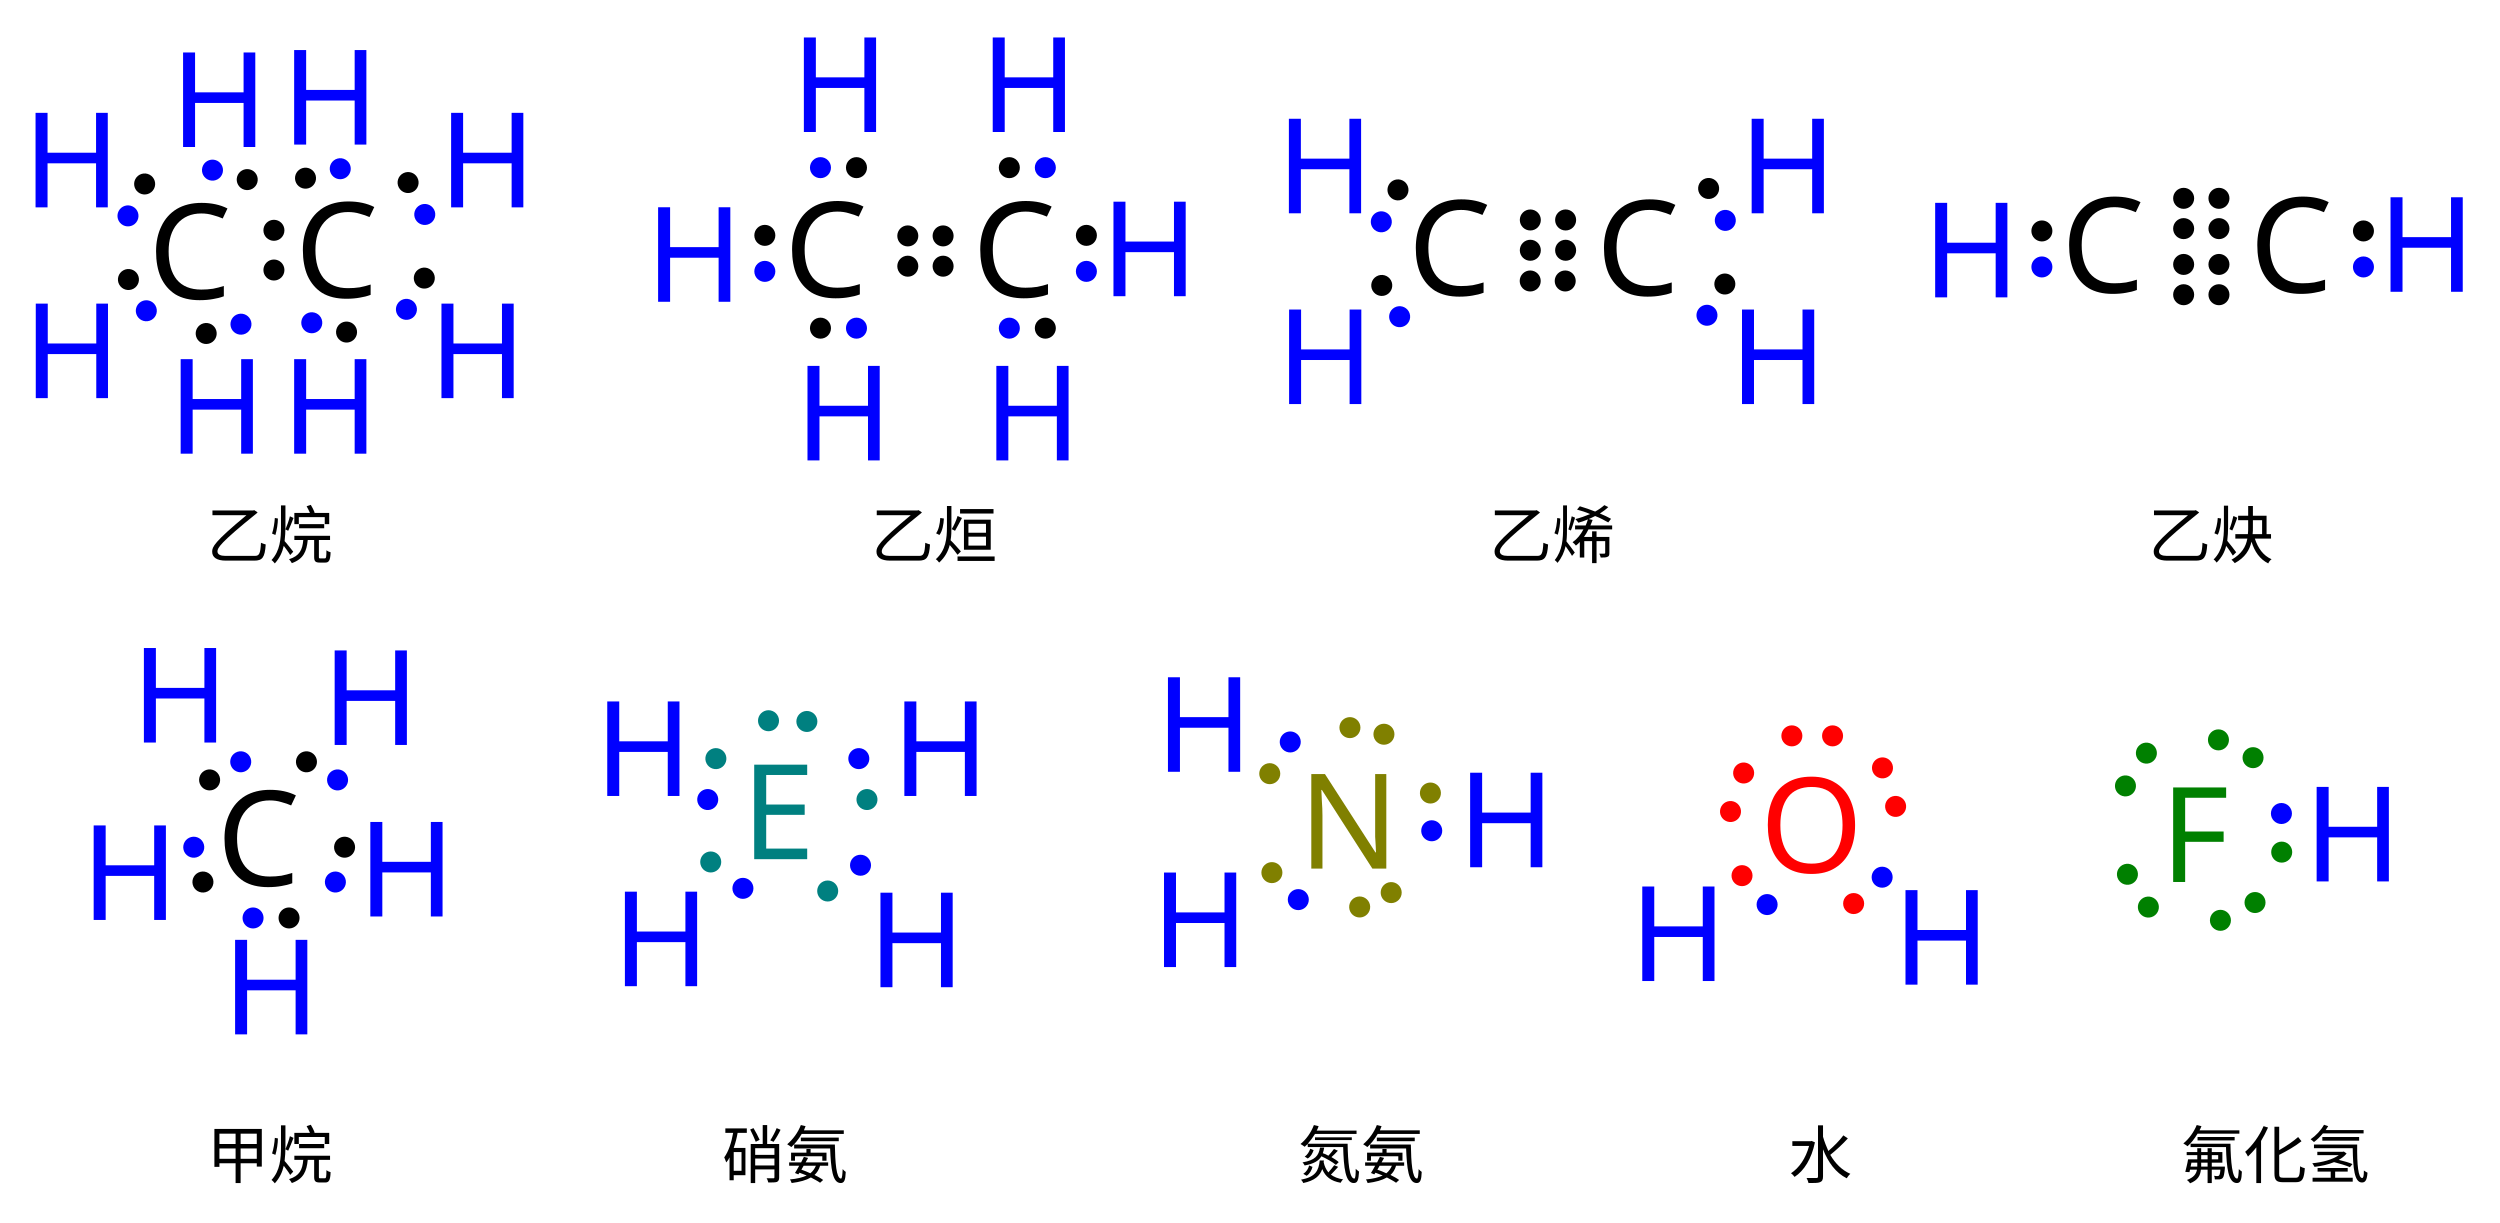
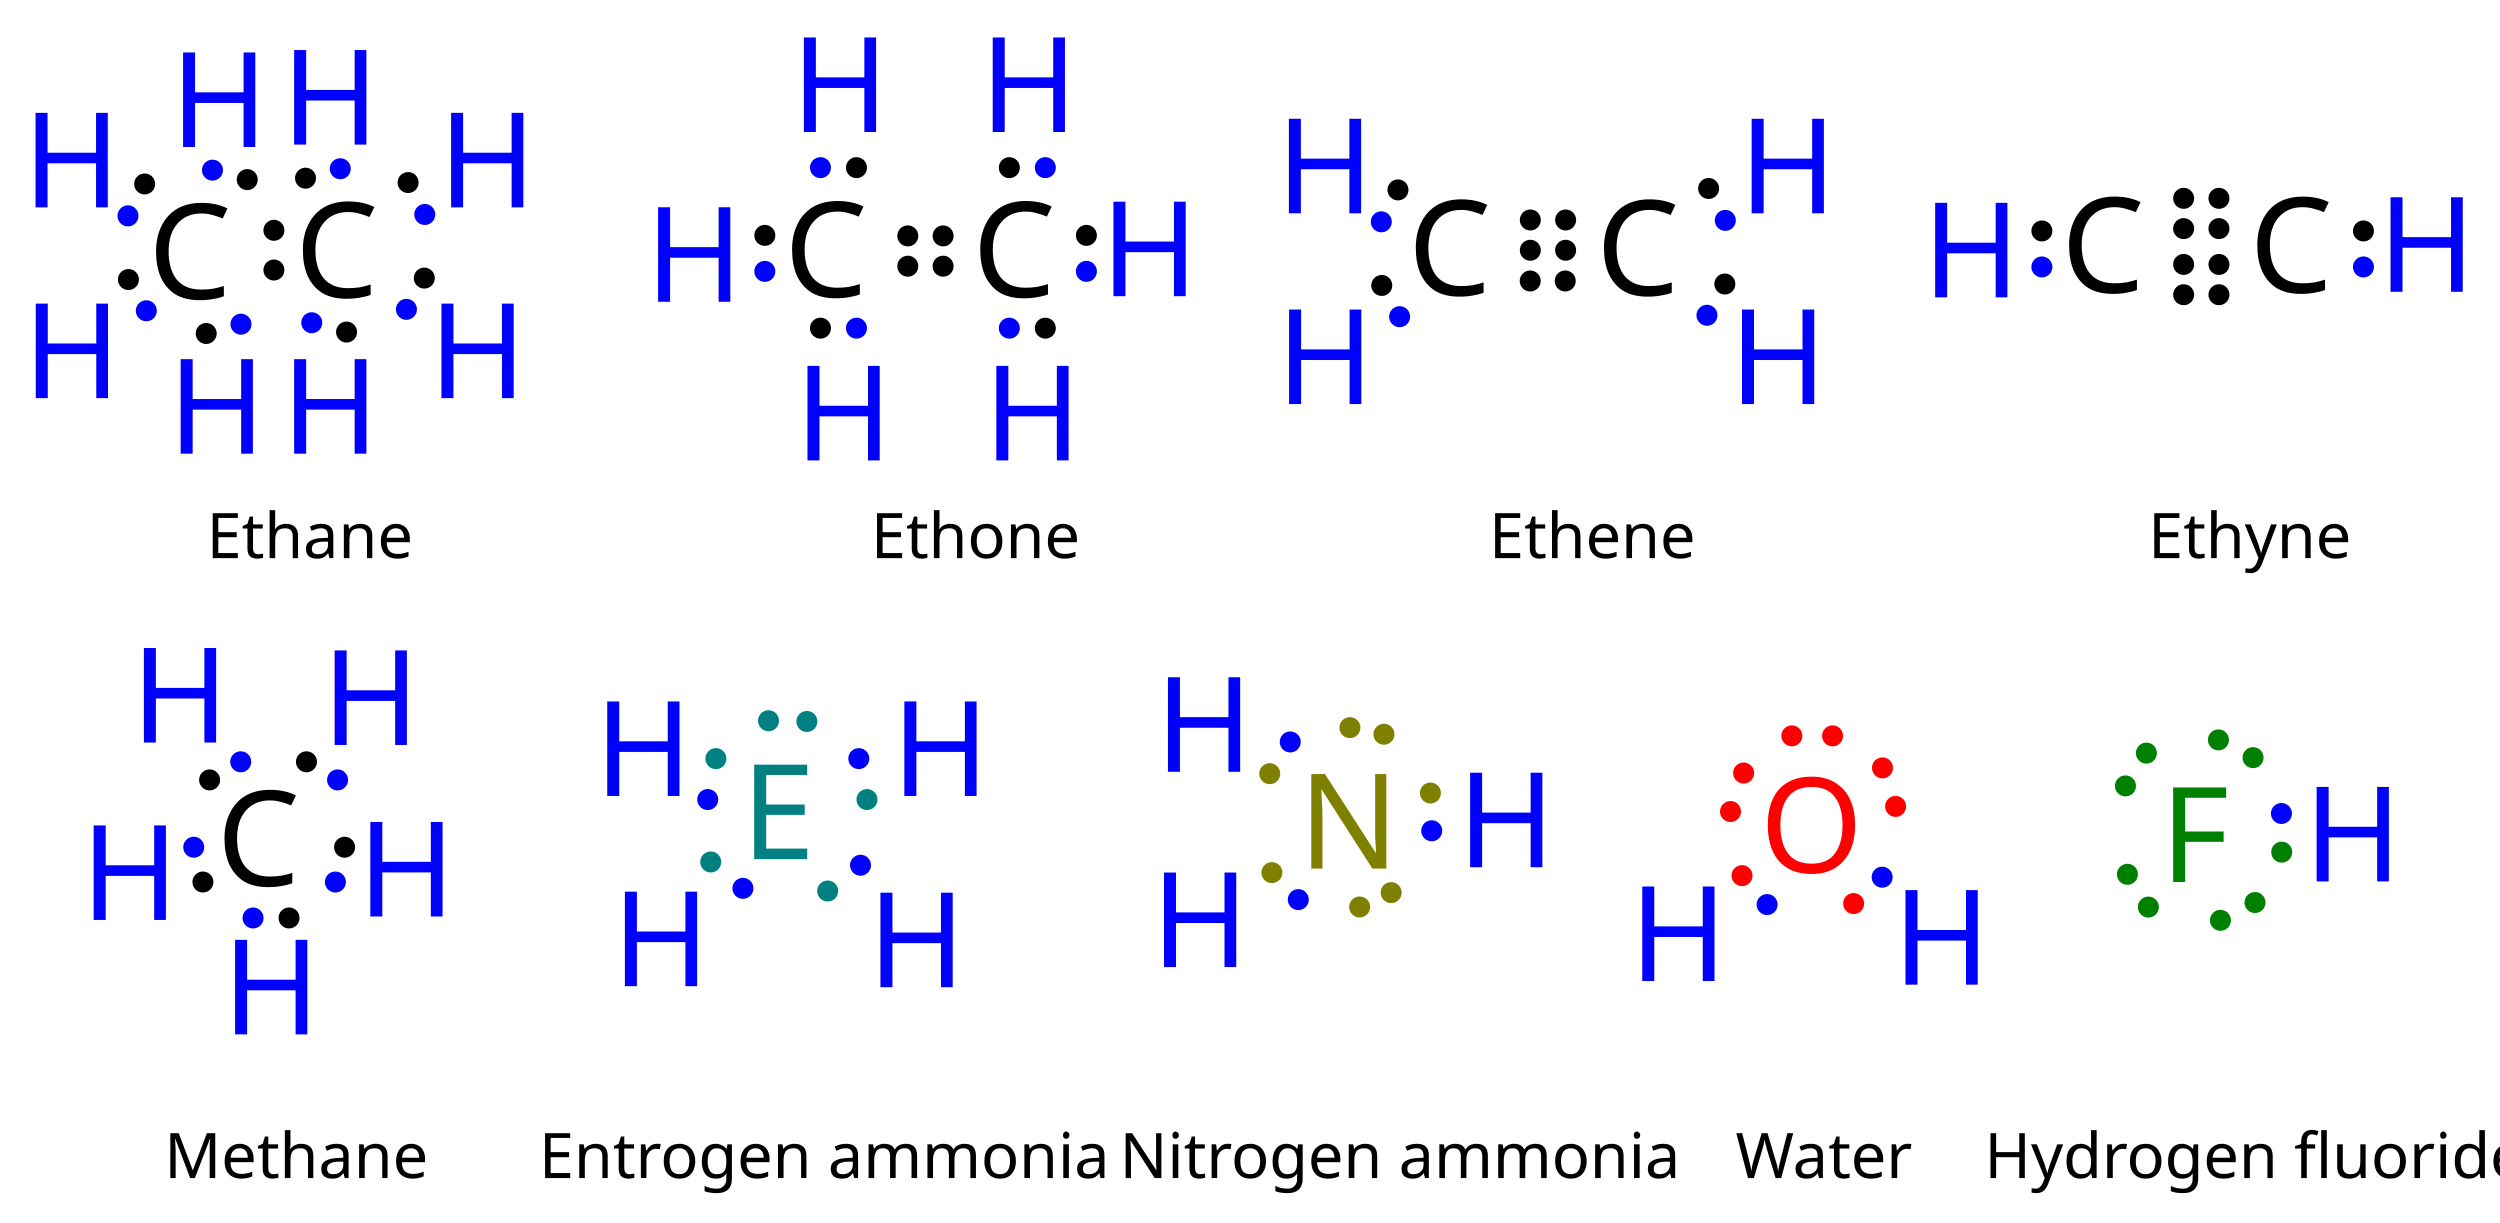
<svg xmlns="http://www.w3.org/2000/svg" xmlns:xlink="http://www.w3.org/1999/xlink" width="140.096mm" height="68.512mm" viewBox="0 0 140.096 68.512" version="1.1" id="svg5">
  <defs id="defs2" />
  <g id="layer1" transform="translate(-38.79777,-29.34116)">
    <g id="g7951" transform="rotate(88.01276,99.28851,91.04739)">
      <circle style="fill:#808000;stroke:none;stroke-width:0.133;stroke-linecap:round;stroke-dasharray:0.399, 0.399" id="path7799" cx="82.715" cy="70.793" r="0.589" />
      <circle style="fill:#0000ff;stroke:none;stroke-width:0.133;stroke-linecap:round;stroke-dasharray:0.399, 0.399" id="circle7925" cx="84.831" cy="70.793" r="0.589" />
    </g>
    <text xml:space="preserve" style="font-size:7.422px;line-height:1.25;font-family:sans-serif;letter-spacing:0px;word-spacing:0px;stroke-width:0.557" x="50.927" y="78.978" id="use2206">
      <tspan id="tspan4235" style="stroke-width:0.557" x="50.927" y="78.978">C</tspan>
    </text>
    <text xml:space="preserve" style="font-size:7.422px;line-height:1.25;font-family:sans-serif;letter-spacing:0px;word-spacing:0px;fill:#0000ff;stroke-width:0.557" x="58.833" y="80.698" id="use2500">
      <tspan id="tspan4243" style="fill:#0000ff;stroke-width:0.557" x="58.833" y="80.698">H</tspan>
    </text>
    <use x="0" y="0" xlink:href="#use2500" id="use2502" transform="translate(-1.998982,-9.611931)" width="100%" height="100%" />
    <use x="0" y="0" xlink:href="#use2502" id="use2504" transform="translate(-13.50466,9.806397)" width="100%" height="100%" />
    <g id="g2694" transform="matrix(-2.103741,0,0,2.103741,95.80638,8.232401)">
      <circle style="fill:#000000;stroke:none;stroke-width:0.144;stroke-linecap:round;stroke-dasharray:0.431, 0.431" id="path2528" cx="19.399" cy="34.486" r="0.28" />
      <circle style="fill:#0000ff;stroke:none;stroke-width:0.144;stroke-linecap:round;stroke-dasharray:0.431, 0.431" id="circle2672" cx="20.358" cy="34.486" r="0.28" />
    </g>
    <use x="0" y="0" xlink:href="#g2694" id="use2696" transform="rotate(75.21815,53.88961,76.64301)" width="100%" height="100%" />
    <use x="0" y="0" xlink:href="#use2206" id="use2700" transform="translate(103.3702,-33.24412)" width="100%" height="100%" />
    <use x="0" y="0" xlink:href="#use2700" id="use2702" transform="translate(10.54439)" width="100%" height="100%" />
    <use x="0" y="0" xlink:href="#g2694" id="use2811" transform="rotate(-90,84.8595,12.41965)" width="100%" height="100%" />
    <g id="g4219" transform="translate(104.177,3.012312)">
      <circle style="fill:#000000;stroke:none;stroke-width:0.302;stroke-linecap:round;stroke-dasharray:0.906, 0.906" id="circle2709" cx="56.989" cy="37.443" r="0.589" />
      <use x="0" y="0" xlink:href="#circle2709" id="use2725" transform="translate(1.978249)" width="100%" height="100%" />
      <use x="0" y="0" xlink:href="#circle2709" id="use2727" transform="translate(0,1.697293)" width="100%" height="100%" />
      <use x="0" y="0" xlink:href="#use2725" id="use2729" transform="translate(0,1.697293)" width="100%" height="100%" />
    </g>
    <use x="0" y="0" xlink:href="#use2811" id="use2813" transform="translate(18.01991)" width="100%" height="100%" />
    <use x="0" y="0" xlink:href="#use2502" id="use2815" transform="translate(89.68967,-25.0823)" width="100%" height="100%" />
    <use x="0" y="0" xlink:href="#use2815" id="use2817" transform="translate(25.51758,-0.3123547)" width="100%" height="100%" />
    <text xml:space="preserve" style="font-size:7.422px;line-height:1.25;font-family:sans-serif;letter-spacing:0px;word-spacing:0px;fill:#ff0000;stroke-width:0.557" x="137.41" y="78.24" id="use2951">
      <tspan id="tspan11215" style="fill:#ff0000;stroke-width:0.557" x="137.41" y="78.24">O</tspan>
    </text>
    <circle style="fill:#ff0000;stroke:none;stroke-width:0.302;stroke-linecap:round;stroke-dasharray:0.906, 0.906" id="use2953" cx="142.673" cy="79.975" r="0.589" />
    <circle style="fill:#0000ff;stroke:none;stroke-width:0.302;stroke-linecap:round;stroke-dasharray:0.906, 0.906" id="circle3091" cx="144.27" cy="78.498" r="0.589" />
    <use x="0" y="0" xlink:href="#use2953" id="use3111" transform="matrix(1,0,0,-1,-6.254888,158.3861)" width="100%" height="100%" />
    <use x="0" y="0" xlink:href="#circle3091" id="use3113" transform="matrix(1,0,0,-1,-6.446263,158.5297)" width="100%" height="100%" />
    <circle style="fill:#ff0000;stroke:none;stroke-width:0.302;stroke-linecap:round;stroke-dasharray:0.906, 0.906" id="use3115" cx="-70.578" cy="139.211" r="0.589" transform="rotate(-90)" />
    <circle style="fill:#ff0000;stroke:none;stroke-width:0.302;stroke-linecap:round;stroke-dasharray:0.906, 0.906" id="use3117" cx="-70.578" cy="141.492" r="0.589" transform="rotate(-90)" />
    <text xml:space="preserve" style="font-size:7.422px;line-height:1.25;font-family:sans-serif;letter-spacing:0px;word-spacing:0px;fill:#0000ff;stroke-width:0.557" x="130.108" y="84.317" id="use3119">
      <tspan id="tspan4247" style="fill:#0000ff;stroke-width:0.557" x="130.108" y="84.317">H</tspan>
    </text>
    <use x="0" y="0" xlink:href="#use3119" id="use3121" transform="translate(14.75061,0.2031027)" width="100%" height="100%" />
    <use x="0" y="0" xlink:href="#use2500" id="use4125" transform="translate(-7.578036,6.606538)" width="100%" height="100%" />
    <use x="0" y="0" xlink:href="#use2502" id="use4127" transform="translate(-10.69044,-0.1353219)" width="100%" height="100%" />
    <use x="0" y="0" xlink:href="#g2694" id="use4129" transform="rotate(149.7851,53.81421,76.3132)" width="100%" height="100%" />
    <use x="0" y="0" xlink:href="#use2696" id="use4211" transform="matrix(1,0,0,-1,7.937505,155.5865)" width="100%" height="100%" />
    <use x="0" y="0" xlink:href="#use4129" id="use4213" transform="matrix(1,0,0,-1,5.426988,145.078)" width="100%" height="100%" />
    <use x="0" y="0" xlink:href="#g4219" id="use4221" transform="translate(-3.8357274e-8,3.704166)" width="100%" height="100%" />
    <use x="0" y="0" xlink:href="#use2206" id="use4223" transform="translate(4.391709,-32.97141)" width="100%" height="100%" />
    <use x="0" y="0" xlink:href="#g2694" id="use4225" transform="rotate(14.9891,181.391,76.61198)" width="100%" height="100%" />
    <use x="0" y="0" xlink:href="#use4129" id="use4229" transform="rotate(14.9891,181.391,76.61198)" width="100%" height="100%" />
    <use x="0" y="0" xlink:href="#use4211" id="use4231" transform="rotate(14.9891,181.5541,77.85169)" width="100%" height="100%" />
    <use x="0" y="0" xlink:href="#use4213" id="use4233" transform="rotate(32.20315,115.0443,65.66691)" width="100%" height="100%" />
    <use x="0" y="0" xlink:href="#use4223" id="use4335" transform="translate(-8.226429,0.07978271)" width="100%" height="100%" />
    <use x="0" y="0" xlink:href="#use4225" id="use4337" transform="matrix(-1,0,0,1,108.5703,0.07978271)" width="100%" height="100%" />
    <use x="0" y="0" xlink:href="#use4229" id="use4339" transform="matrix(-1,0,0,1,108.5703,0.07978271)" width="100%" height="100%" />
    <use x="0" y="0" xlink:href="#use4231" id="use4341" transform="matrix(-1,0,0,1,108.5703,0.07978271)" width="100%" height="100%" />
    <use x="0" y="0" xlink:href="#use4233" id="use4343" transform="matrix(-1,0,0,1,108.5703,0.07978271)" width="100%" height="100%" />
    <circle style="fill:#000000;stroke:none;stroke-width:0.302;stroke-linecap:round;stroke-dasharray:0.906, 0.906" id="use4425" cx="54.148" cy="42.247" r="0.589" />
    <circle style="fill:#000000;stroke:none;stroke-width:0.302;stroke-linecap:round;stroke-dasharray:0.906, 0.906" id="use4427" cx="54.148" cy="44.473" r="0.589" />
    <use x="0" y="0" xlink:href="#use2500" id="use4429" transform="translate(-18.74836,-29.04707)" width="100%" height="100%" />
    <use x="0" y="0" xlink:href="#use4429" id="use4431" transform="translate(8.119324,3.112408)" width="100%" height="100%" />
    <use x="0" y="0" xlink:href="#use4431" id="use4433" transform="translate(6.360137)" width="100%" height="100%" />
    <use x="0" y="0" xlink:href="#use4433" id="use4435" transform="translate(8.254646,-3.112408)" width="100%" height="100%" />
    <use x="0" y="0" xlink:href="#use4435" id="use4437" transform="translate(0.5412883,-10.69044)" width="100%" height="100%" />
    <use x="0" y="0" xlink:href="#use4437" id="use4439" transform="translate(-8.795935,-3.518374)" width="100%" height="100%" />
    <use x="0" y="0" xlink:href="#use4439" id="use4441" transform="translate(-6.224815,0.1353221)" width="100%" height="100%" />
    <use x="0" y="0" xlink:href="#use4441" id="use4443" transform="translate(-8.266768,3.383052)" width="100%" height="100%" />
    <use x="0" y="0" xlink:href="#use2700" id="use4445" transform="translate(-71.56438,0.2475386)" width="100%" height="100%" />
    <use x="0" y="0" xlink:href="#use2702" id="use4447" transform="translate(-71.56438,0.2475386)" width="100%" height="100%" />
    <use x="0" y="0" xlink:href="#use2811" id="use4449" transform="translate(-71.56438,0.2475386)" width="100%" height="100%" />
    <use x="0" y="0" xlink:href="#g4219" id="use4451" transform="translate(-71.49671,2.105683)" width="100%" height="100%" />
    <use x="0" y="0" xlink:href="#use2813" id="use4453" transform="translate(-71.56438,0.2475386)" width="100%" height="100%" />
    <use x="0" y="0" xlink:href="#use2815" id="use4455" transform="translate(-71.56438,0.2475386)" width="100%" height="100%" />
    <use x="0" y="0" xlink:href="#use2817" id="use4457" transform="translate(-71.56438,0.2475386)" width="100%" height="100%" />
    <use x="0" y="0" xlink:href="#use4449" id="use4541" transform="rotate(90,86.1226,43.20118)" width="100%" height="100%" />
    <use x="0" y="0" xlink:href="#use4541" id="use4543" transform="rotate(180,85.7843,43.23347)" width="100%" height="100%" />
    <use x="0" y="0" xlink:href="#use4541" id="use4545" transform="matrix(1,0,0,-1,10.58333,86.46694)" width="100%" height="100%" />
    <use x="0" y="0" xlink:href="#use4543" id="use4547" transform="matrix(1,0,0,-1,10.58333,86.46694)" width="100%" height="100%" />
    <use x="0" y="0" xlink:href="#use4457" id="use4549" transform="translate(-6.563121,9.201901)" width="100%" height="100%" />
    <use x="0" y="0" xlink:href="#use4549" id="use4551" transform="translate(-0.2029831,-18.4038)" width="100%" height="100%" />
    <use x="0" y="0" xlink:href="#use4549" id="use4553" transform="translate(-10.58333)" width="100%" height="100%" />
    <use x="0" y="0" xlink:href="#use4551" id="use4555" transform="translate(-10.58333)" width="100%" height="100%" />
    <use x="0" y="0" xlink:href="#use2700" id="use4557" transform="translate(-36.61128,0.1545563)" width="100%" height="100%" />
    <use x="0" y="0" xlink:href="#use2702" id="use4559" transform="translate(-36.61128,0.1545563)" width="100%" height="100%" />
    <use x="0" y="0" xlink:href="#g4219" id="use4563" transform="translate(-36.61128,1.212889)" width="100%" height="100%" />
    <circle style="fill:#000000;stroke:none;stroke-width:0.302;stroke-linecap:round;stroke-dasharray:0.906, 0.906" id="use4653" cx="124.549" cy="45.087" r="0.589" />
    <use x="0" y="0" xlink:href="#use4653" id="use4655" transform="translate(1.961587)" width="100%" height="100%" />
    <use x="0" y="0" xlink:href="#use4231" id="use4817" transform="translate(72.88021,0.3320175)" width="100%" height="100%" />
    <use x="0" y="0" xlink:href="#use4233" id="use4819" transform="translate(72.88021,0.3320175)" width="100%" height="100%" />
    <use x="0" y="0" xlink:href="#use4341" id="use4821" transform="translate(70.23437,0.3320175)" width="100%" height="100%" />
    <use x="0" y="0" xlink:href="#use4343" id="use4823" transform="translate(70.23437,0.3320175)" width="100%" height="100%" />
    <use x="0" y="0" xlink:href="#use4429" id="use4825" transform="translate(70.23437,0.3320175)" width="100%" height="100%" />
    <use x="0" y="0" xlink:href="#use4435" id="use4827" transform="translate(72.88021,0.3320175)" width="100%" height="100%" />
    <use x="0" y="0" xlink:href="#use4437" id="use4829" transform="translate(72.88021,0.3320175)" width="100%" height="100%" />
    <use x="0" y="0" xlink:href="#use4443" id="use4831" transform="translate(70.23437,0.3320175)" width="100%" height="100%" />
    <use x="0" y="0" xlink:href="#use4553" id="use4843" transform="translate(19.97883,28.39185)" width="100%" height="100%" />
    <use x="0" y="0" xlink:href="#use4555" id="use4845" transform="translate(20.40279,35.85264)" width="100%" height="100%" />
    <text xml:space="preserve" style="font-size:7.422px;line-height:1.25;font-family:sans-serif;letter-spacing:0px;word-spacing:0px;fill:#808000;stroke-width:0.557" x="111.564" y="78.016" id="text4947">
      <tspan id="tspan4945" style="fill:#808000;stroke-width:0.557" x="111.564" y="78.016">N</tspan>
    </text>
    <use x="0" y="0" xlink:href="#path7799" id="use7945" transform="rotate(88.01276,95.30119,92.69905)" width="100%" height="100%" />
    <use x="0" y="0" xlink:href="#use7945" id="use7947" transform="translate(-1.76613,0.8060004)" width="100%" height="100%" />
    <use x="0" y="0" xlink:href="#g7951" id="use7953" transform="rotate(-145.1406,114.2841,74.65222)" width="100%" height="100%" />
    <use x="0" y="0" xlink:href="#use7953" id="use8601" transform="matrix(0.97996,-0.1991945,-0.1991945,-0.97996,16.8044,171.3831)" width="100%" height="100%" />
    <use x="0" y="0" xlink:href="#use4843" id="use8605" transform="translate(17.15527,-5.593786)" width="100%" height="100%" />
    <use x="0" y="0" xlink:href="#use7945" id="use8853" transform="matrix(0.9722589,-0.2339072,-0.2339072,-0.9722589,21.39591,174.9564)" width="100%" height="100%" />
    <use x="0" y="0" xlink:href="#use7947" id="use8855" transform="matrix(0.9722589,-0.2339072,-0.2339072,-0.9722589,21.39591,174.9564)" width="100%" height="100%" />
    <use x="0" y="0" xlink:href="#use3115" id="use8981" transform="rotate(71.17489,140.4966,75.02327)" width="100%" height="100%" />
    <use x="0" y="0" xlink:href="#use3117" id="use8983" transform="rotate(71.17489,140.4966,75.02327)" width="100%" height="100%" />
    <use x="0" y="0" xlink:href="#use8981" id="use8985" transform="matrix(-1,0,0,1,280.7979,0.2870615)" width="100%" height="100%" />
    <use x="0" y="0" xlink:href="#use8983" id="use8987" transform="matrix(-1,0,0,1,280.7979,0.2870615)" width="100%" height="100%" />
    <circle style="fill:#0000ff;stroke:none;stroke-width:0.302;stroke-linecap:round;stroke-dasharray:0.906, 0.906" id="circle9009" cx="87.02" cy="77.828" r="0.589" />
    <use x="0" y="0" xlink:href="#circle3091" id="use9013" transform="matrix(1,0,0,-1,-63.83999,157.6206)" width="100%" height="100%" />
    <text xml:space="preserve" style="font-size:7.422px;line-height:1.25;font-family:sans-serif;letter-spacing:0px;word-spacing:0px;fill:#0000ff;stroke-width:0.557" x="73.097" y="84.604" id="text9021">
      <tspan id="tspan9019" style="fill:#0000ff;stroke-width:0.557" x="73.097" y="84.604">H</tspan>
    </text>
    <use x="0" y="0" xlink:href="#use3119" id="use9023" transform="translate(-42.69095,0.3466334)" width="100%" height="100%" />
    <circle style="fill:#008080;stroke:none;stroke-width:0.318;stroke-linecap:round;stroke-dasharray:0.953, 0.953" id="path9411" cx="78.626" cy="77.645" r="0.589" />
    <use x="0" y="0" xlink:href="#path9411" id="use9529" transform="translate(6.55457,1.626681)" width="100%" height="100%" />
    <text xml:space="preserve" style="font-size:7.422px;line-height:1.25;font-family:sans-serif;letter-spacing:0px;word-spacing:0px;fill:#808000;stroke-width:0.557" x="80.343" y="77.487" id="text9533">
      <tspan id="tspan9531" style="fill:#008080;stroke-width:0.557" x="80.343" y="77.487">E</tspan>
    </text>
    <g id="use11023" transform="matrix(-0.373971,0.9274404,0.9274404,0.373971,48.21731,-35.75546)">
      <use x="0" y="0" xlink:href="#path9411" id="use11025" transform="translate(6.62227,-6.990937)" width="100%" height="100%" />
      <circle style="fill:#008080;stroke:none;stroke-width:0.318;stroke-linecap:round;stroke-dasharray:0.953, 0.953" id="use11027" cx="84.483" cy="72.663" r="0.589" />
    </g>
    <use x="0" y="0" xlink:href="#circle9009" id="use11195" transform="rotate(-63.1427,82.11095,74.91843)" width="100%" height="100%" />
    <use x="0" y="0" xlink:href="#use9529" id="use11197" transform="rotate(-63.1427,82.11095,74.91843)" width="100%" height="100%" />
    <use x="0" y="0" xlink:href="#use11195" id="use11199" transform="matrix(1,0,0,-1,-8.466667,145.9998)" width="100%" height="100%" />
    <use x="0" y="0" xlink:href="#use11197" id="use11201" transform="matrix(1,0,0,-1,-8.466667,145.9998)" width="100%" height="100%" />
    <use x="0" y="0" xlink:href="#use9023" id="use11203" transform="translate(1.33962,-10.71696)" width="100%" height="100%" />
    <use x="0" y="0" xlink:href="#use11203" id="use11205" transform="translate(-16.64956)" width="100%" height="100%" />
    <text xml:space="preserve" style="font-size:3.528px;line-height:1.25;font-family:sans-serif;letter-spacing:0px;word-spacing:0px;stroke-width:0.265" x="50.374" y="60.616" id="text13007">
-       <tspan id="tspan13005" style="stroke-width:0.265" x="50.374" y="60.616">乙烷</tspan>
+       <tspan id="tspan13005" style="stroke-width:0.265" x="50.374" y="60.616">Ethane</tspan>
    </text>
    <text xml:space="preserve" style="font-size:3.528px;line-height:1.25;font-family:sans-serif;letter-spacing:0px;word-spacing:0px;stroke-width:0.265" x="87.602" y="60.616" id="text13465">
-       <tspan id="tspan13463" style="stroke-width:0.265" x="87.602" y="60.616">乙烜</tspan>
+       <tspan id="tspan13463" style="stroke-width:0.265" x="87.602" y="60.616">Ethone</tspan>
    </text>
    <text xml:space="preserve" style="font-size:3.528px;line-height:1.25;font-family:sans-serif;letter-spacing:0px;word-spacing:0px;stroke-width:0.265" x="122.24" y="60.616" id="text15005">
-       <tspan id="tspan15003" style="stroke-width:0.265" x="122.24" y="60.616">乙烯</tspan>
+       <tspan id="tspan15003" style="stroke-width:0.265" x="122.24" y="60.616">Ethene</tspan>
    </text>
    <text xml:space="preserve" style="font-size:3.528px;line-height:1.25;font-family:sans-serif;letter-spacing:0px;word-spacing:0px;stroke-width:0.265" x="159.176" y="60.616" id="text15945">
-       <tspan id="tspan15943" style="stroke-width:0.265" x="159.176" y="60.616">乙炔</tspan>
+       <tspan id="tspan15943" style="stroke-width:0.265" x="159.176" y="60.616">Ethyne</tspan>
    </text>
    <text xml:space="preserve" style="font-size:3.528px;line-height:1.25;font-family:sans-serif;letter-spacing:0px;word-spacing:0px;stroke-width:0.265" x="50.374" y="95.356" id="text16461">
-       <tspan id="tspan16459" style="stroke-width:0.265" x="50.374" y="95.356">甲烷</tspan>
+       <tspan id="tspan16459" style="stroke-width:0.265" x="48" y="95.356">Methane</tspan>
    </text>
    <text xml:space="preserve" style="font-size:3.528px;line-height:1.25;font-family:sans-serif;letter-spacing:0px;word-spacing:0px;stroke-width:0.265" x="79.256" y="95.356" id="text16867">
-       <tspan id="tspan16865" style="stroke-width:0.265" x="79.256" y="95.356">硝氨</tspan>
+       <tspan id="tspan16865" style="stroke-width:0.265" x="69" y="95.356">Entrogen ammonia</tspan>
    </text>
    <text xml:space="preserve" style="font-size:3.528px;line-height:1.25;font-family:sans-serif;letter-spacing:0px;word-spacing:0px;stroke-width:0.265" x="111.535" y="95.356" id="text17305">
-       <tspan id="tspan17303" style="stroke-width:0.265" x="111.535" y="95.356">氮氨</tspan>
+       <tspan id="tspan17303" style="stroke-width:0.265" x="101.535" y="95.356">Nitrogen ammonia</tspan>
    </text>
    <text xml:space="preserve" style="font-size:3.528px;line-height:1.25;font-family:sans-serif;letter-spacing:0px;word-spacing:0px;stroke-width:0.265" x="139.052" y="95.356" id="text17851">
-       <tspan id="tspan17849" style="stroke-width:0.265" x="139.052" y="95.356">水</tspan>
+       <tspan id="tspan17849" style="stroke-width:0.265" x="136.052" y="95.356">Water</tspan>
    </text>
    <text xml:space="preserve" style="font-size:7.422px;line-height:1.25;font-family:sans-serif;letter-spacing:0px;word-spacing:0px;fill:#808000;stroke-width:0.557" x="159.86" y="78.766" id="text18497">
      <tspan id="tspan18495" style="fill:#008000;stroke-width:0.557" x="159.86" y="78.766">F</tspan>
    </text>
    <use x="0" y="0" xlink:href="#circle3091" id="use21457" transform="translate(22.37547,-3.569311)" width="100%" height="100%" />
    <use x="0" y="0" xlink:href="#use3121" id="use21459" transform="translate(23.04009,-5.784704)" width="100%" height="100%" />
    <circle style="fill:#008000;stroke:none;stroke-width:0.134;stroke-linecap:round;stroke-dasharray:0.402, 0.402" id="path21483" cx="166.661" cy="77.093" r="0.589" />
    <use x="0" y="0" xlink:href="#path21483" id="use21565" transform="translate(-1.49539,2.824626)" width="100%" height="100%" />
    <use x="0" y="0" xlink:href="#use21565" id="use21567" transform="translate(-1.938469,0.996927)" width="100%" height="100%" />
    <use x="0" y="0" xlink:href="#use21565" id="use21569" transform="rotate(-95.33945,160.8698,82.38261)" width="100%" height="100%" />
    <use x="0" y="0" xlink:href="#use21567" id="use21571" transform="rotate(-95.33945,160.8698,82.38261)" width="100%" height="100%" />
    <use x="0" y="0" xlink:href="#use21565" id="use21573" transform="matrix(1,0,0,-1,-0.1107697,151.7173)" width="100%" height="100%" />
    <use x="0" y="0" xlink:href="#use21567" id="use21575" transform="matrix(1,0,0,-1,-0.1107697,151.7173)" width="100%" height="100%" />
    <use x="0" y="0" xlink:href="#use21569" id="use21577" transform="matrix(1,0,0,-1,-0.1107697,151.7173)" width="100%" height="100%" />
    <use x="0" y="0" xlink:href="#use21571" id="use21579" transform="matrix(1,0,0,-1,-0.1107697,151.7173)" width="100%" height="100%" />
    <text xml:space="preserve" style="font-size:3.528px;line-height:1.25;font-family:sans-serif;letter-spacing:0px;word-spacing:0px;stroke-width:0.265" x="161.009" y="95.356" id="text21583">
-       <tspan id="tspan21581" style="stroke-width:0.265" x="161.009" y="95.356">氟化氢</tspan>
+       <tspan id="tspan21581" style="stroke-width:0.265" x="150" y="95.356">Hydrogen fluoride</tspan>
    </text>
  </g>
</svg>
